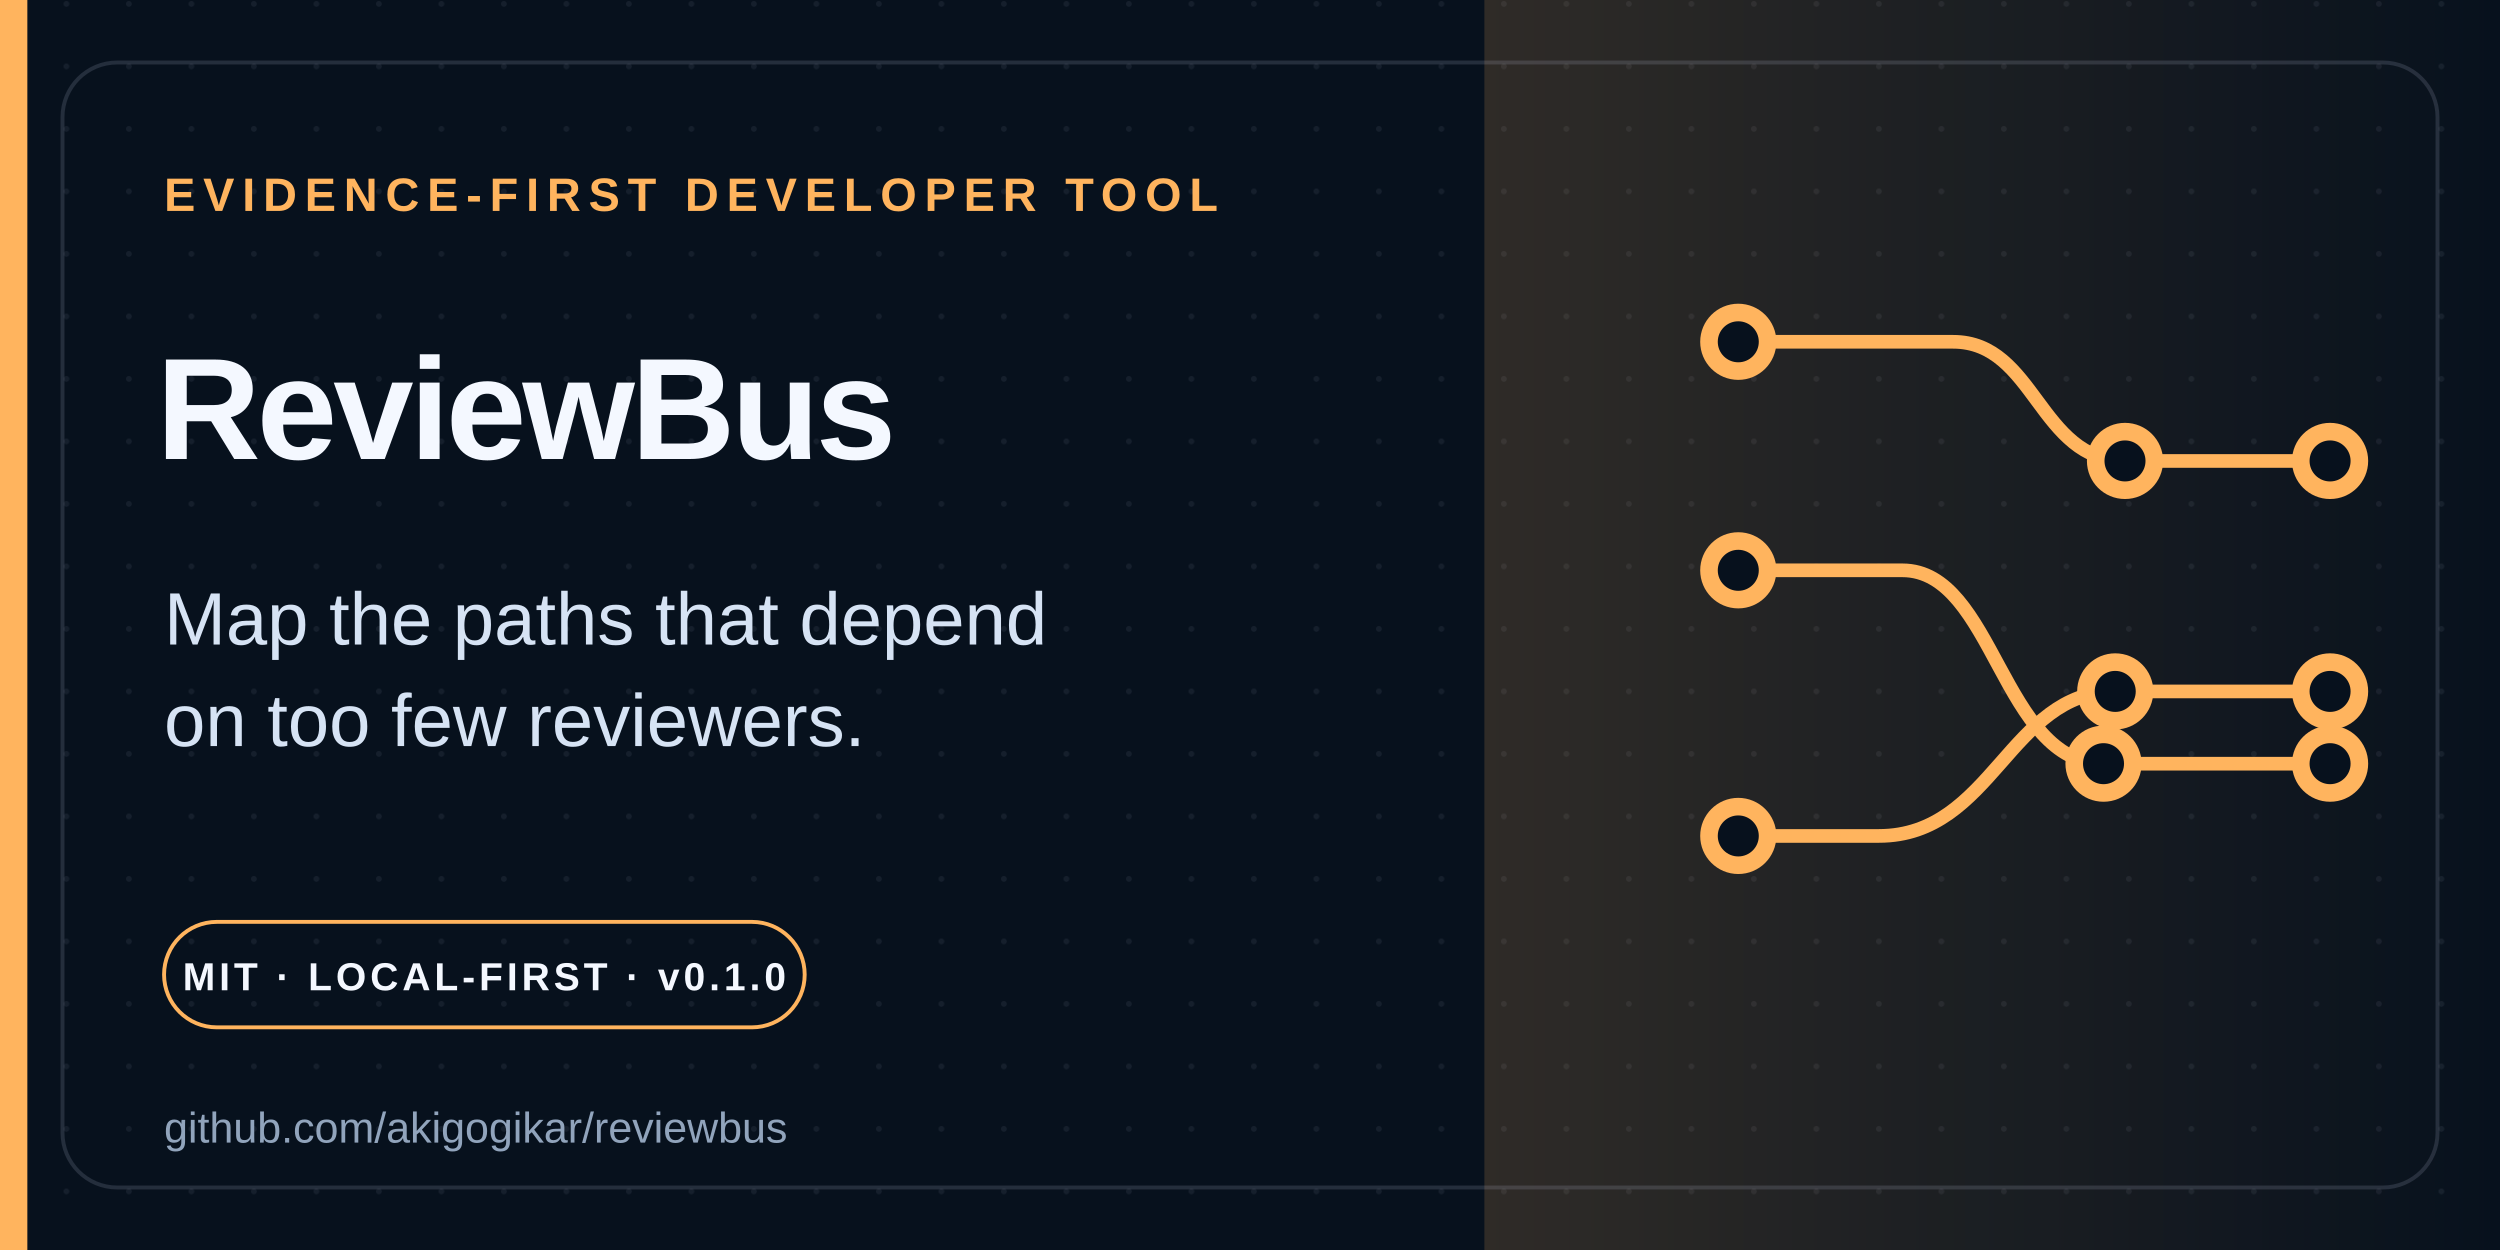
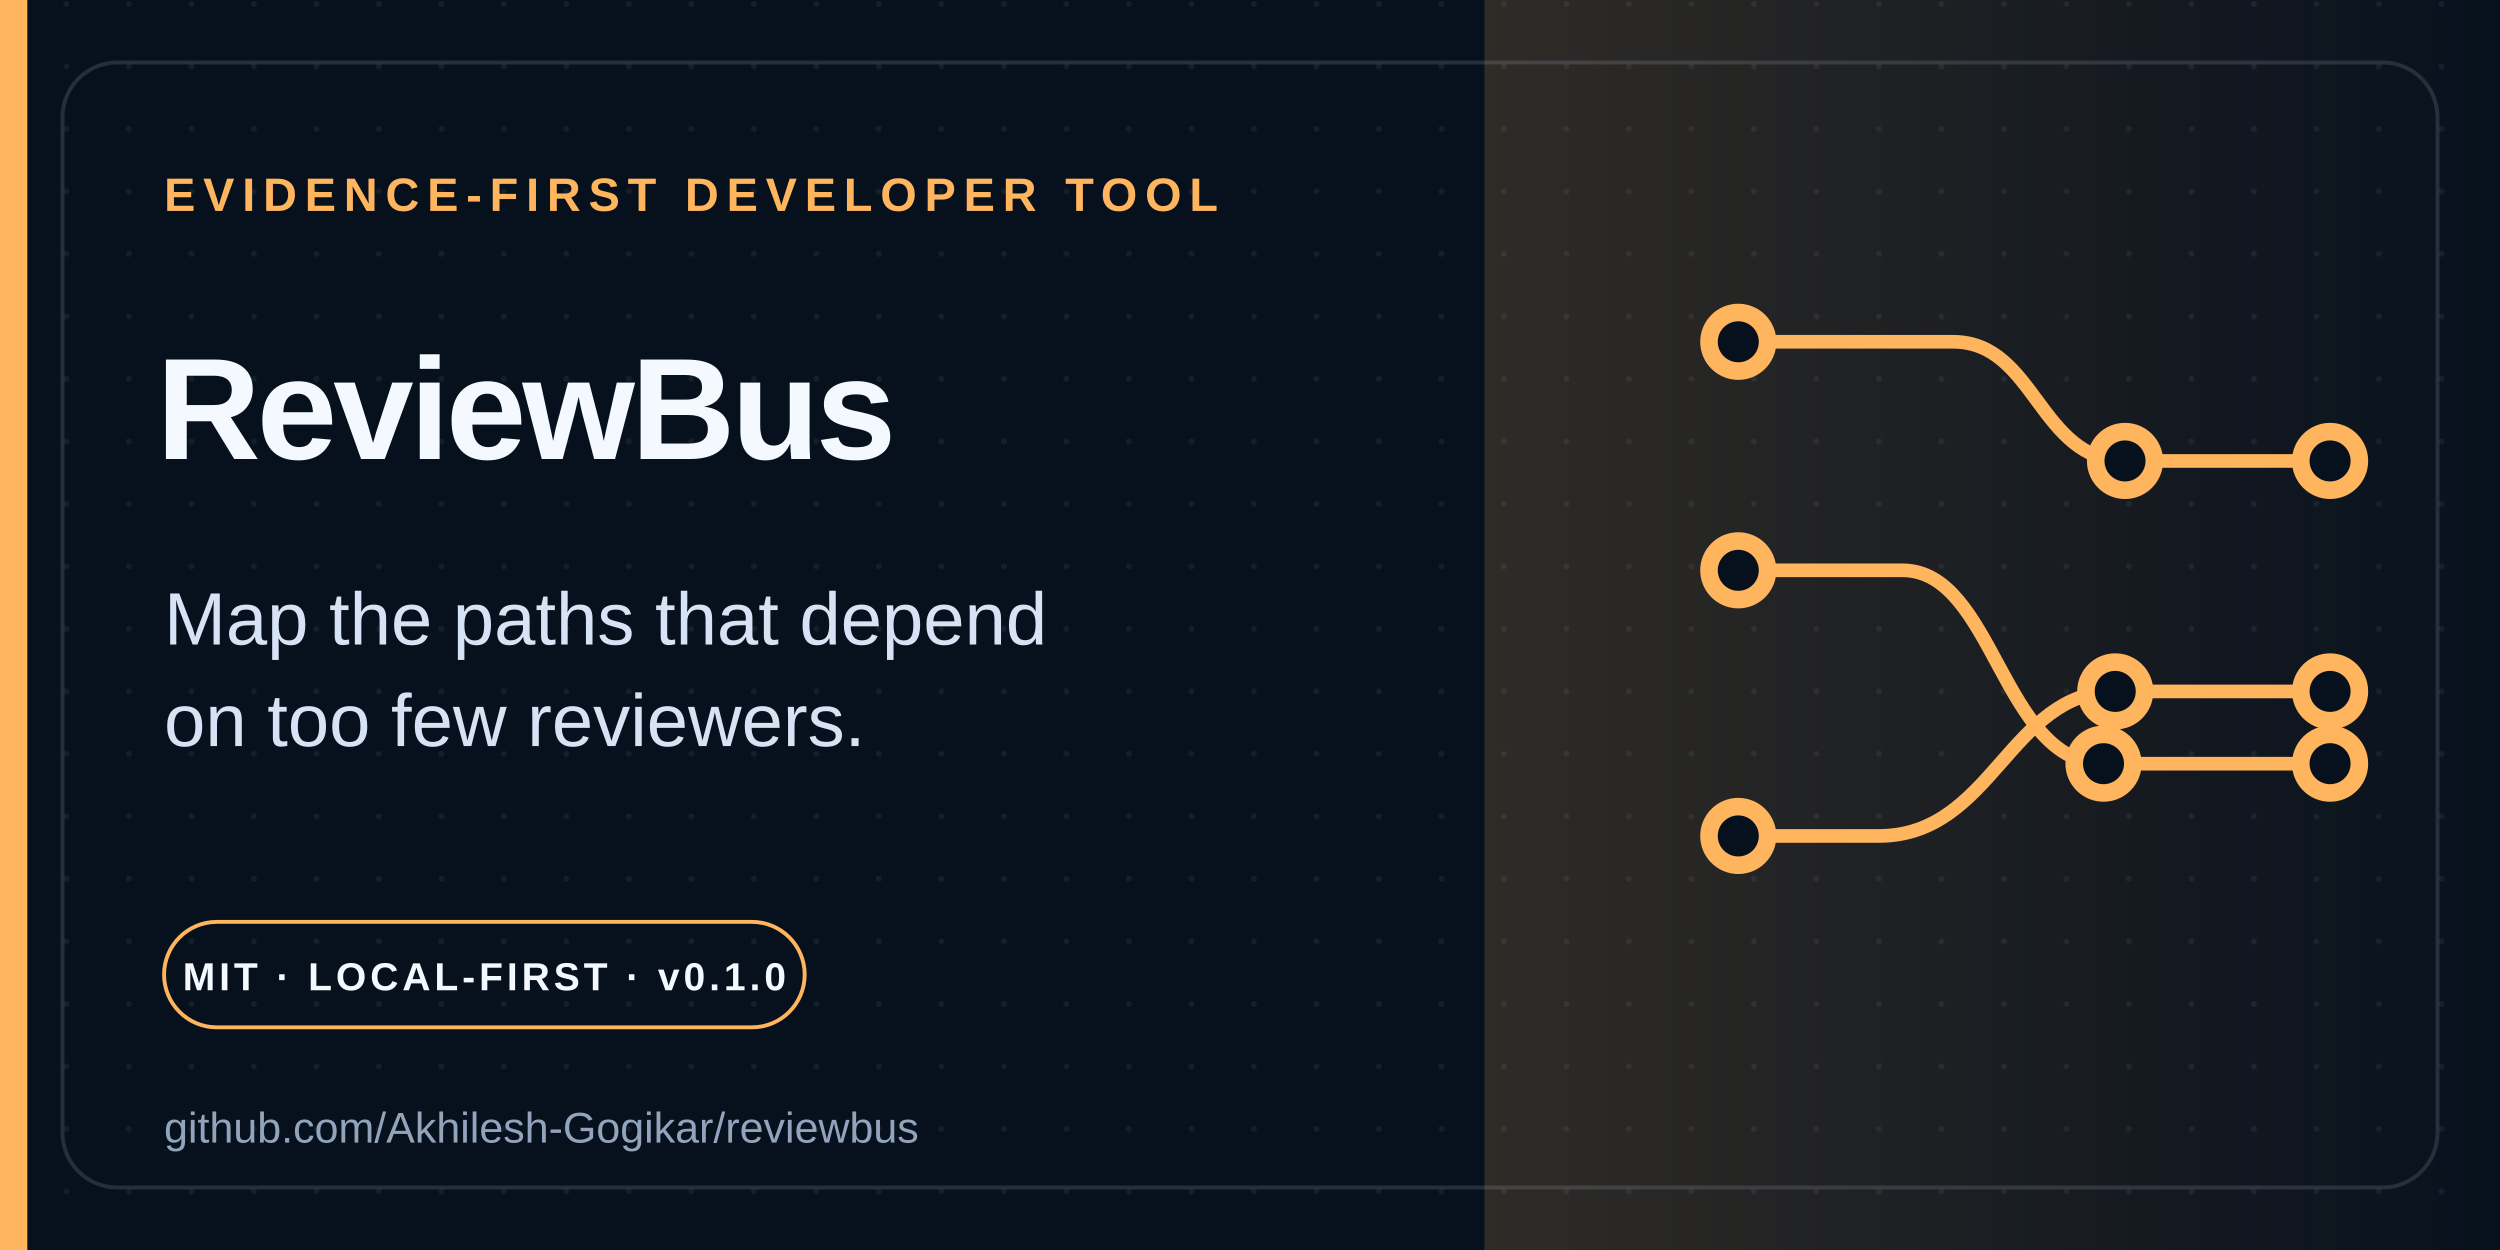
<svg xmlns="http://www.w3.org/2000/svg" width="1280" height="640" viewBox="0 0 1280 640" role="img" aria-labelledby="title desc">
  <rect width="1280" height="640" fill="#07111d" />
  <defs>
    <pattern id="dots" width="32" height="32" patternUnits="userSpaceOnUse">
      <circle cx="2" cy="2" r="1.5" fill="#d6e3ff" opacity=".07" />
    </pattern>
    <linearGradient id="fade" x1="0" x2="1">
      <stop stop-color="#FFB45E" stop-opacity=".16" />
      <stop offset="1" stop-color="#FFB45E" stop-opacity="0" />
    </linearGradient>
  </defs>
  <rect width="1280" height="640" fill="url(#dots)" />
  <rect width="14" height="640" fill="#FFB45E" />
  <rect x="760" width="520" height="640" fill="url(#fade)" />
  <text x="84" y="108" fill="#FFB45E" font-family="Arial, sans-serif" font-size="24" font-weight="700" letter-spacing="4">EVIDENCE-FIRST DEVELOPER TOOL</text>
  <text x="80" y="235" fill="#F4F8FF" font-family="Arial, sans-serif" font-size="74" font-weight="700" letter-spacing="-2">ReviewBus</text>
  <text x="84" y="330" fill="#D6E3F4" font-family="Arial, sans-serif" font-size="38" font-weight="400">
    <tspan x="84">Map the paths that depend</tspan>
    <tspan x="84" dy="52">on too few reviewers.</tspan>
  </text>
  <g transform="translate(84 472)">
    <rect width="328" height="54" rx="27" fill="none" stroke="#FFB45E" stroke-width="2" />
    <text x="164" y="35" text-anchor="middle" fill="#F4F8FF" font-family="Arial, sans-serif" font-size="20" font-weight="700" letter-spacing="2">MIT · LOCAL-FIRST · v0.1.0</text>
  </g>
-   <text x="84" y="585" fill="#91A4BC" font-family="Arial, sans-serif" font-size="22">github.com/akigogikar/reviewbus</text>
+   <text x="84" y="585" fill="#91A4BC" font-family="Arial, sans-serif" font-size="22">github.com/Akhilesh-Gogikar/reviewbus</text>
  <g transform="translate(870 120)" fill="none" stroke="#FFB45E" stroke-width="7" stroke-linecap="round" stroke-linejoin="round">
    <path d="M20 55h110c42 0 44 61 88 61h105M20 172h84c47 0 51 99 103 99h116M20 308h72c58 0 67-74 121-74h110" />
    <g fill="#07111d" stroke-width="9">
      <circle cx="20" cy="55" r="15" />
      <circle cx="218" cy="116" r="15" />
      <circle cx="323" cy="116" r="15" />
      <circle cx="20" cy="172" r="15" />
      <circle cx="207" cy="271" r="15" />
      <circle cx="323" cy="271" r="15" />
      <circle cx="20" cy="308" r="15" />
      <circle cx="213" cy="234" r="15" />
      <circle cx="323" cy="234" r="15" />
    </g>
  </g>
  <rect x="32" y="32" width="1216" height="576" rx="28" fill="none" stroke="#D6E3FF" stroke-opacity=".14" stroke-width="2" />
</svg>
